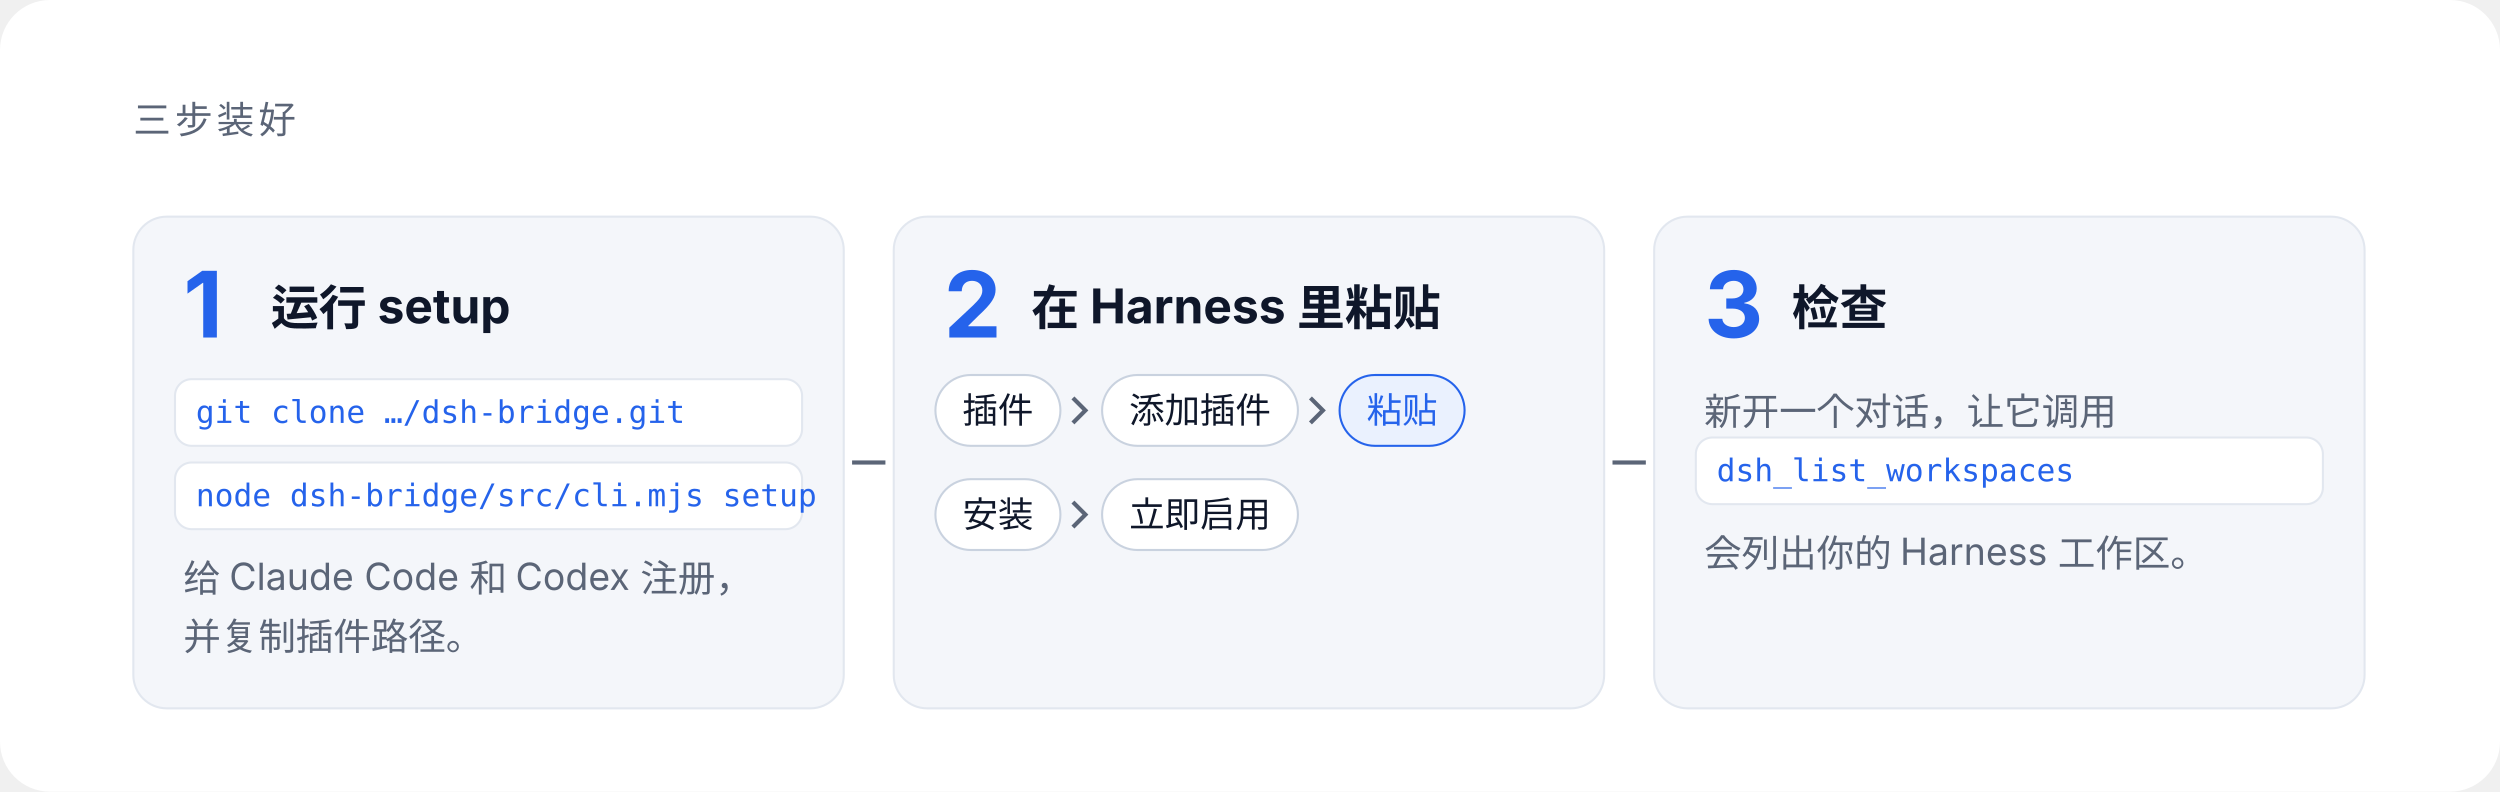
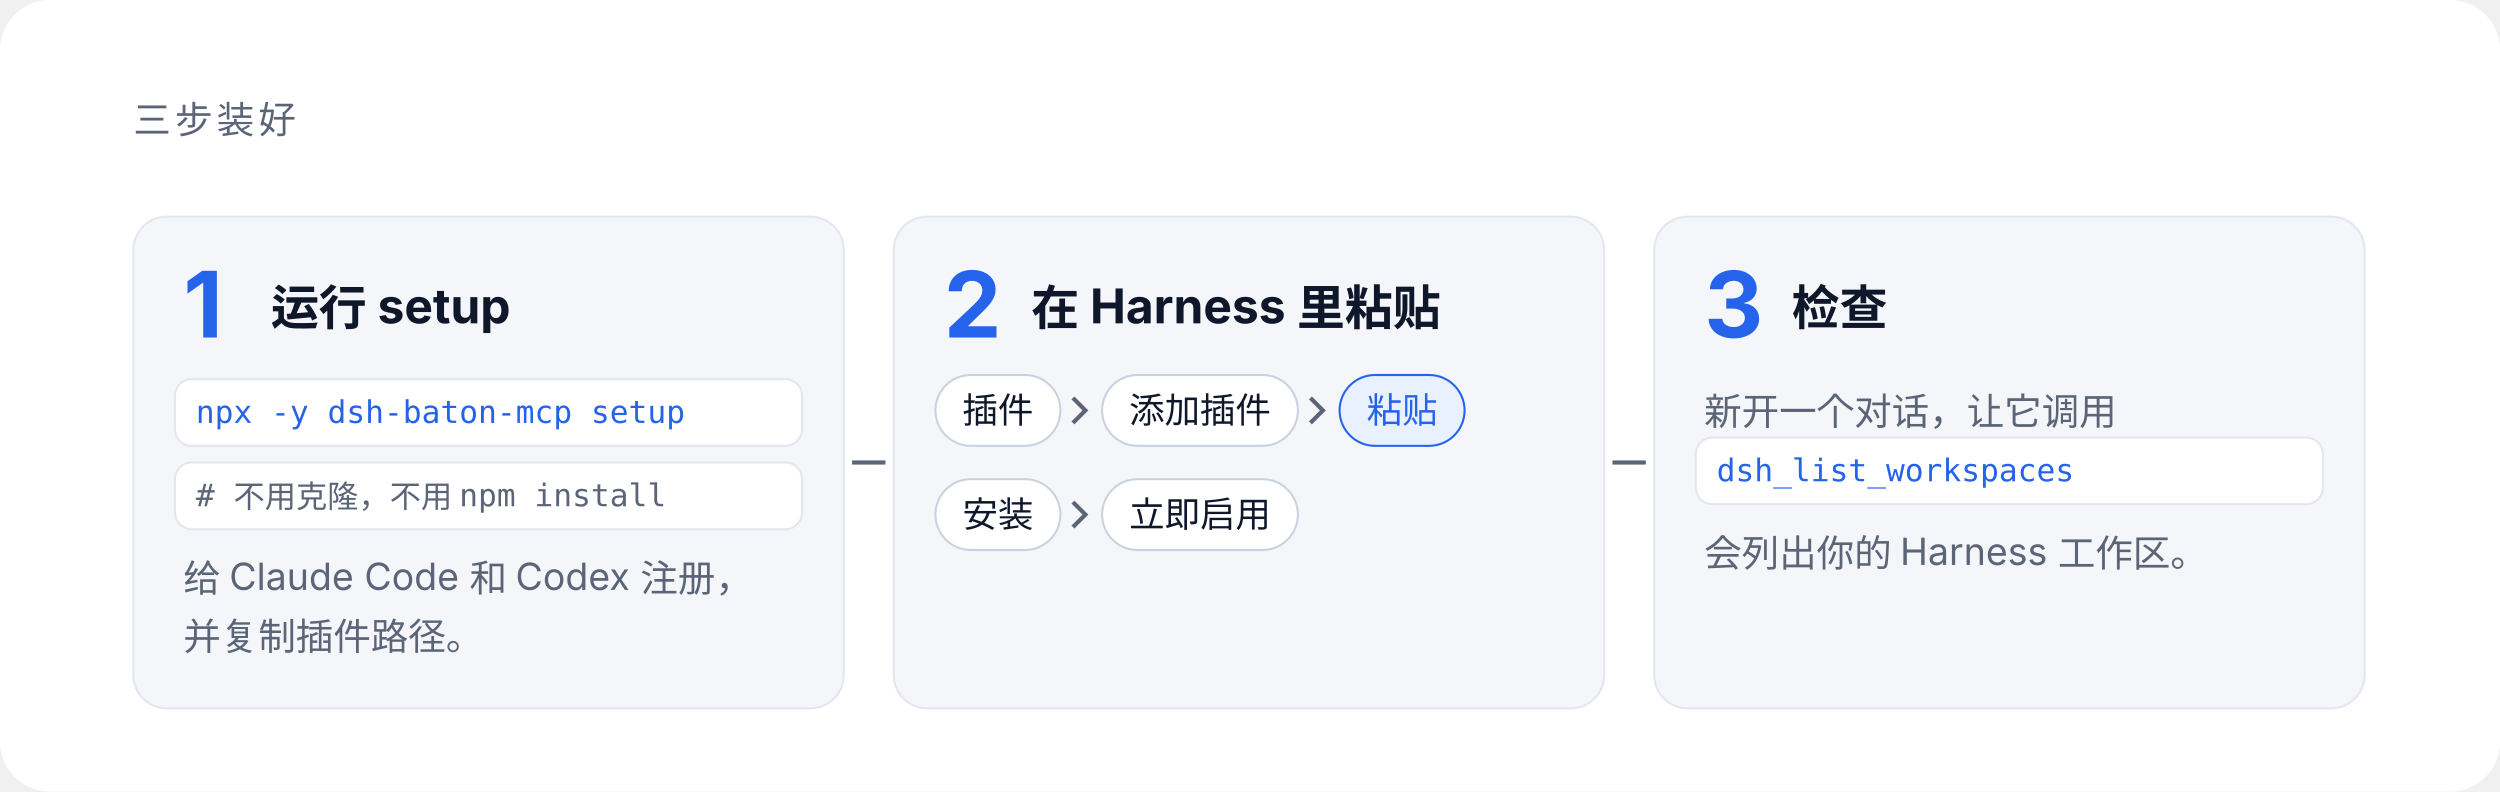
<svg xmlns="http://www.w3.org/2000/svg" width="1200" height="380" viewBox="0 0 1200 380" role="img" aria-labelledby="title desc">
  <rect width="1200" height="380" rx="24" fill="#FFFFFF" />
  <text x="64" y="64" font-family="ui-monospace, SFMono-Regular, Menlo, Consolas, &quot;Microsoft YaHei&quot;, &quot;PingFang SC&quot;, monospace" font-size="18" fill="#5B6577" letter-spacing="2">三步装好</text>
  <rect x="64" y="104" width="341" height="236" rx="16" fill="#F4F6FA" stroke="#E2E7EF" stroke-width="1" />
  <text x="88" y="162" font-family="&quot;Microsoft YaHei&quot;, &quot;PingFang SC&quot;, -apple-system, BlinkMacSystemFont, &quot;Segoe UI&quot;, &quot;PingFang SC&quot;, &quot;Microsoft YaHei&quot;, sans-serif" font-size="44" fill="#2563EB" font-weight="700">1</text>
  <text x="130" y="156" font-family="&quot;Microsoft YaHei&quot;, &quot;PingFang SC&quot;, -apple-system, BlinkMacSystemFont, &quot;Segoe UI&quot;, &quot;PingFang SC&quot;, &quot;Microsoft YaHei&quot;, sans-serif" font-size="23" fill="#0F172A" font-weight="700">运行 setup</text>
  <rect x="84" y="182" width="301" height="32" rx="8" fill="#FFFFFF" stroke="#E2E7EF" stroke-width="1" />
-   <text x="94" y="203" font-family="ui-monospace, SFMono-Regular, Menlo, Consolas, &quot;Microsoft YaHei&quot;, &quot;PingFang SC&quot;, monospace" font-size="15" fill="#2563EB">git clone …/dsh-bridge.git</text>
+   <text x="94" y="203" font-family="ui-monospace, SFMono-Regular, Menlo, Consolas, &quot;Microsoft YaHei&quot;, &quot;PingFang SC&quot;, monospace" font-size="15" fill="#2563EB">npx -y dsh-baton-mcp setup</text>
  <rect x="84" y="222" width="301" height="32" rx="8" fill="#FFFFFF" stroke="#E2E7EF" stroke-width="1" />
-   <text x="94" y="243" font-family="ui-monospace, SFMono-Regular, Menlo, Consolas, &quot;Microsoft YaHei&quot;, &quot;PingFang SC&quot;, monospace" font-size="15" fill="#2563EB">node dsh-bridge/src/cli.mjs setup</text>
+   <text x="94" y="243" font-family="ui-monospace, SFMono-Regular, Menlo, Consolas, &quot;Microsoft YaHei&quot;, &quot;PingFang SC&quot;, monospace" font-size="15" fill="#5B6577"># 不用克隆，不用 npm install</text>
  <text x="88" y="284" font-family="&quot;Microsoft YaHei&quot;, &quot;PingFang SC&quot;, -apple-system, BlinkMacSystemFont, &quot;Segoe UI&quot;, &quot;PingFang SC&quot;, &quot;Microsoft YaHei&quot;, sans-serif" font-size="18" fill="#5B6577">给 Claude Code 和 Codex 注册，</text>
  <text x="88" y="312" font-family="&quot;Microsoft YaHei&quot;, &quot;PingFang SC&quot;, -apple-system, BlinkMacSystemFont, &quot;Segoe UI&quot;, &quot;PingFang SC&quot;, &quot;Microsoft YaHei&quot;, sans-serif" font-size="18" fill="#5B6577">并复制插件路径。</text>
  <path d="M409 222.0 h16" stroke="#5B6577" stroke-width="2" />
  <rect x="429" y="104" width="341" height="236" rx="16" fill="#F4F6FA" stroke="#E2E7EF" stroke-width="1" />
  <text x="453" y="162" font-family="&quot;Microsoft YaHei&quot;, &quot;PingFang SC&quot;, -apple-system, BlinkMacSystemFont, &quot;Segoe UI&quot;, &quot;PingFang SC&quot;, &quot;Microsoft YaHei&quot;, sans-serif" font-size="44" fill="#2563EB" font-weight="700">2</text>
  <text x="495" y="156" font-family="&quot;Microsoft YaHei&quot;, &quot;PingFang SC&quot;, -apple-system, BlinkMacSystemFont, &quot;Segoe UI&quot;, &quot;PingFang SC&quot;, &quot;Microsoft YaHei&quot;, sans-serif" font-size="23" fill="#0F172A" font-weight="700">在 Harness 里粘贴</text>
  <rect x="449" y="180" width="60" height="34" rx="17" fill="#FFFFFF" stroke="#C9D2DF" stroke-width="1" />
  <text x="479.0" y="203" font-family="&quot;Microsoft YaHei&quot;, &quot;PingFang SC&quot;, -apple-system, BlinkMacSystemFont, &quot;Segoe UI&quot;, &quot;PingFang SC&quot;, &quot;Microsoft YaHei&quot;, sans-serif" font-size="17" fill="#0F172A" text-anchor="middle">插件</text>
  <path d="M515 191 l6 6 l-6 6" stroke="#5B6577" stroke-width="2" fill="none" />
  <rect x="529" y="180" width="94" height="34" rx="17" fill="#FFFFFF" stroke="#C9D2DF" stroke-width="1" />
  <text x="576.0" y="203" font-family="&quot;Microsoft YaHei&quot;, &quot;PingFang SC&quot;, -apple-system, BlinkMacSystemFont, &quot;Segoe UI&quot;, &quot;PingFang SC&quot;, &quot;Microsoft YaHei&quot;, sans-serif" font-size="17" fill="#0F172A" text-anchor="middle">添加插件</text>
  <path d="M629 191 l6 6 l-6 6" stroke="#5B6577" stroke-width="2" fill="none" />
  <rect x="643" y="180" width="60" height="34" rx="17" fill="#EAF1FE" stroke="#2563EB" stroke-width="1" />
  <text x="673.0" y="203" font-family="&quot;Microsoft YaHei&quot;, &quot;PingFang SC&quot;, -apple-system, BlinkMacSystemFont, &quot;Segoe UI&quot;, &quot;PingFang SC&quot;, &quot;Microsoft YaHei&quot;, sans-serif" font-size="17" fill="#2563EB" text-anchor="middle">粘贴</text>
  <rect x="449" y="230" width="60" height="34" rx="17" fill="#FFFFFF" stroke="#C9D2DF" stroke-width="1" />
  <text x="479.0" y="253" font-family="&quot;Microsoft YaHei&quot;, &quot;PingFang SC&quot;, -apple-system, BlinkMacSystemFont, &quot;Segoe UI&quot;, &quot;PingFang SC&quot;, &quot;Microsoft YaHei&quot;, sans-serif" font-size="17" fill="#0F172A" text-anchor="middle">安装</text>
  <path d="M515 241 l6 6 l-6 6" stroke="#5B6577" stroke-width="2" fill="none" />
  <rect x="529" y="230" width="94" height="34" rx="17" fill="#FFFFFF" stroke="#C9D2DF" stroke-width="1" />
  <text x="576.0" y="253" font-family="&quot;Microsoft YaHei&quot;, &quot;PingFang SC&quot;, -apple-system, BlinkMacSystemFont, &quot;Segoe UI&quot;, &quot;PingFang SC&quot;, &quot;Microsoft YaHei&quot;, sans-serif" font-size="17" fill="#0F172A" text-anchor="middle">立即启用</text>
  <path d="M774 222.0 h16" stroke="#5B6577" stroke-width="2" />
  <rect x="794" y="104" width="341" height="236" rx="16" fill="#F4F6FA" stroke="#E2E7EF" stroke-width="1" />
  <text x="818" y="162" font-family="&quot;Microsoft YaHei&quot;, &quot;PingFang SC&quot;, -apple-system, BlinkMacSystemFont, &quot;Segoe UI&quot;, &quot;PingFang SC&quot;, &quot;Microsoft YaHei&quot;, sans-serif" font-size="44" fill="#2563EB" font-weight="700">3</text>
  <text x="860" y="156" font-family="&quot;Microsoft YaHei&quot;, &quot;PingFang SC&quot;, -apple-system, BlinkMacSystemFont, &quot;Segoe UI&quot;, &quot;PingFang SC&quot;, &quot;Microsoft YaHei&quot;, sans-serif" font-size="23" fill="#0F172A" font-weight="700">检查</text>
  <text x="818" y="204" font-family="&quot;Microsoft YaHei&quot;, &quot;PingFang SC&quot;, -apple-system, BlinkMacSystemFont, &quot;Segoe UI&quot;, &quot;PingFang SC&quot;, &quot;Microsoft YaHei&quot;, sans-serif" font-size="18" fill="#5B6577">新开一个对话，让它调用</text>
  <rect x="814" y="210" width="301" height="32" rx="8" fill="#FFFFFF" stroke="#E2E7EF" stroke-width="1" />
  <text x="824" y="231" font-family="ui-monospace, SFMono-Regular, Menlo, Consolas, &quot;Microsoft YaHei&quot;, &quot;PingFang SC&quot;, monospace" font-size="15" fill="#2563EB">dsh_list_workspaces</text>
  <text x="818" y="272" font-family="&quot;Microsoft YaHei&quot;, &quot;PingFang SC&quot;, -apple-system, BlinkMacSystemFont, &quot;Segoe UI&quot;, &quot;PingFang SC&quot;, &quot;Microsoft YaHei&quot;, sans-serif" font-size="18" fill="#5B6577">会列出你的 Harness 工作区。</text>
</svg>
